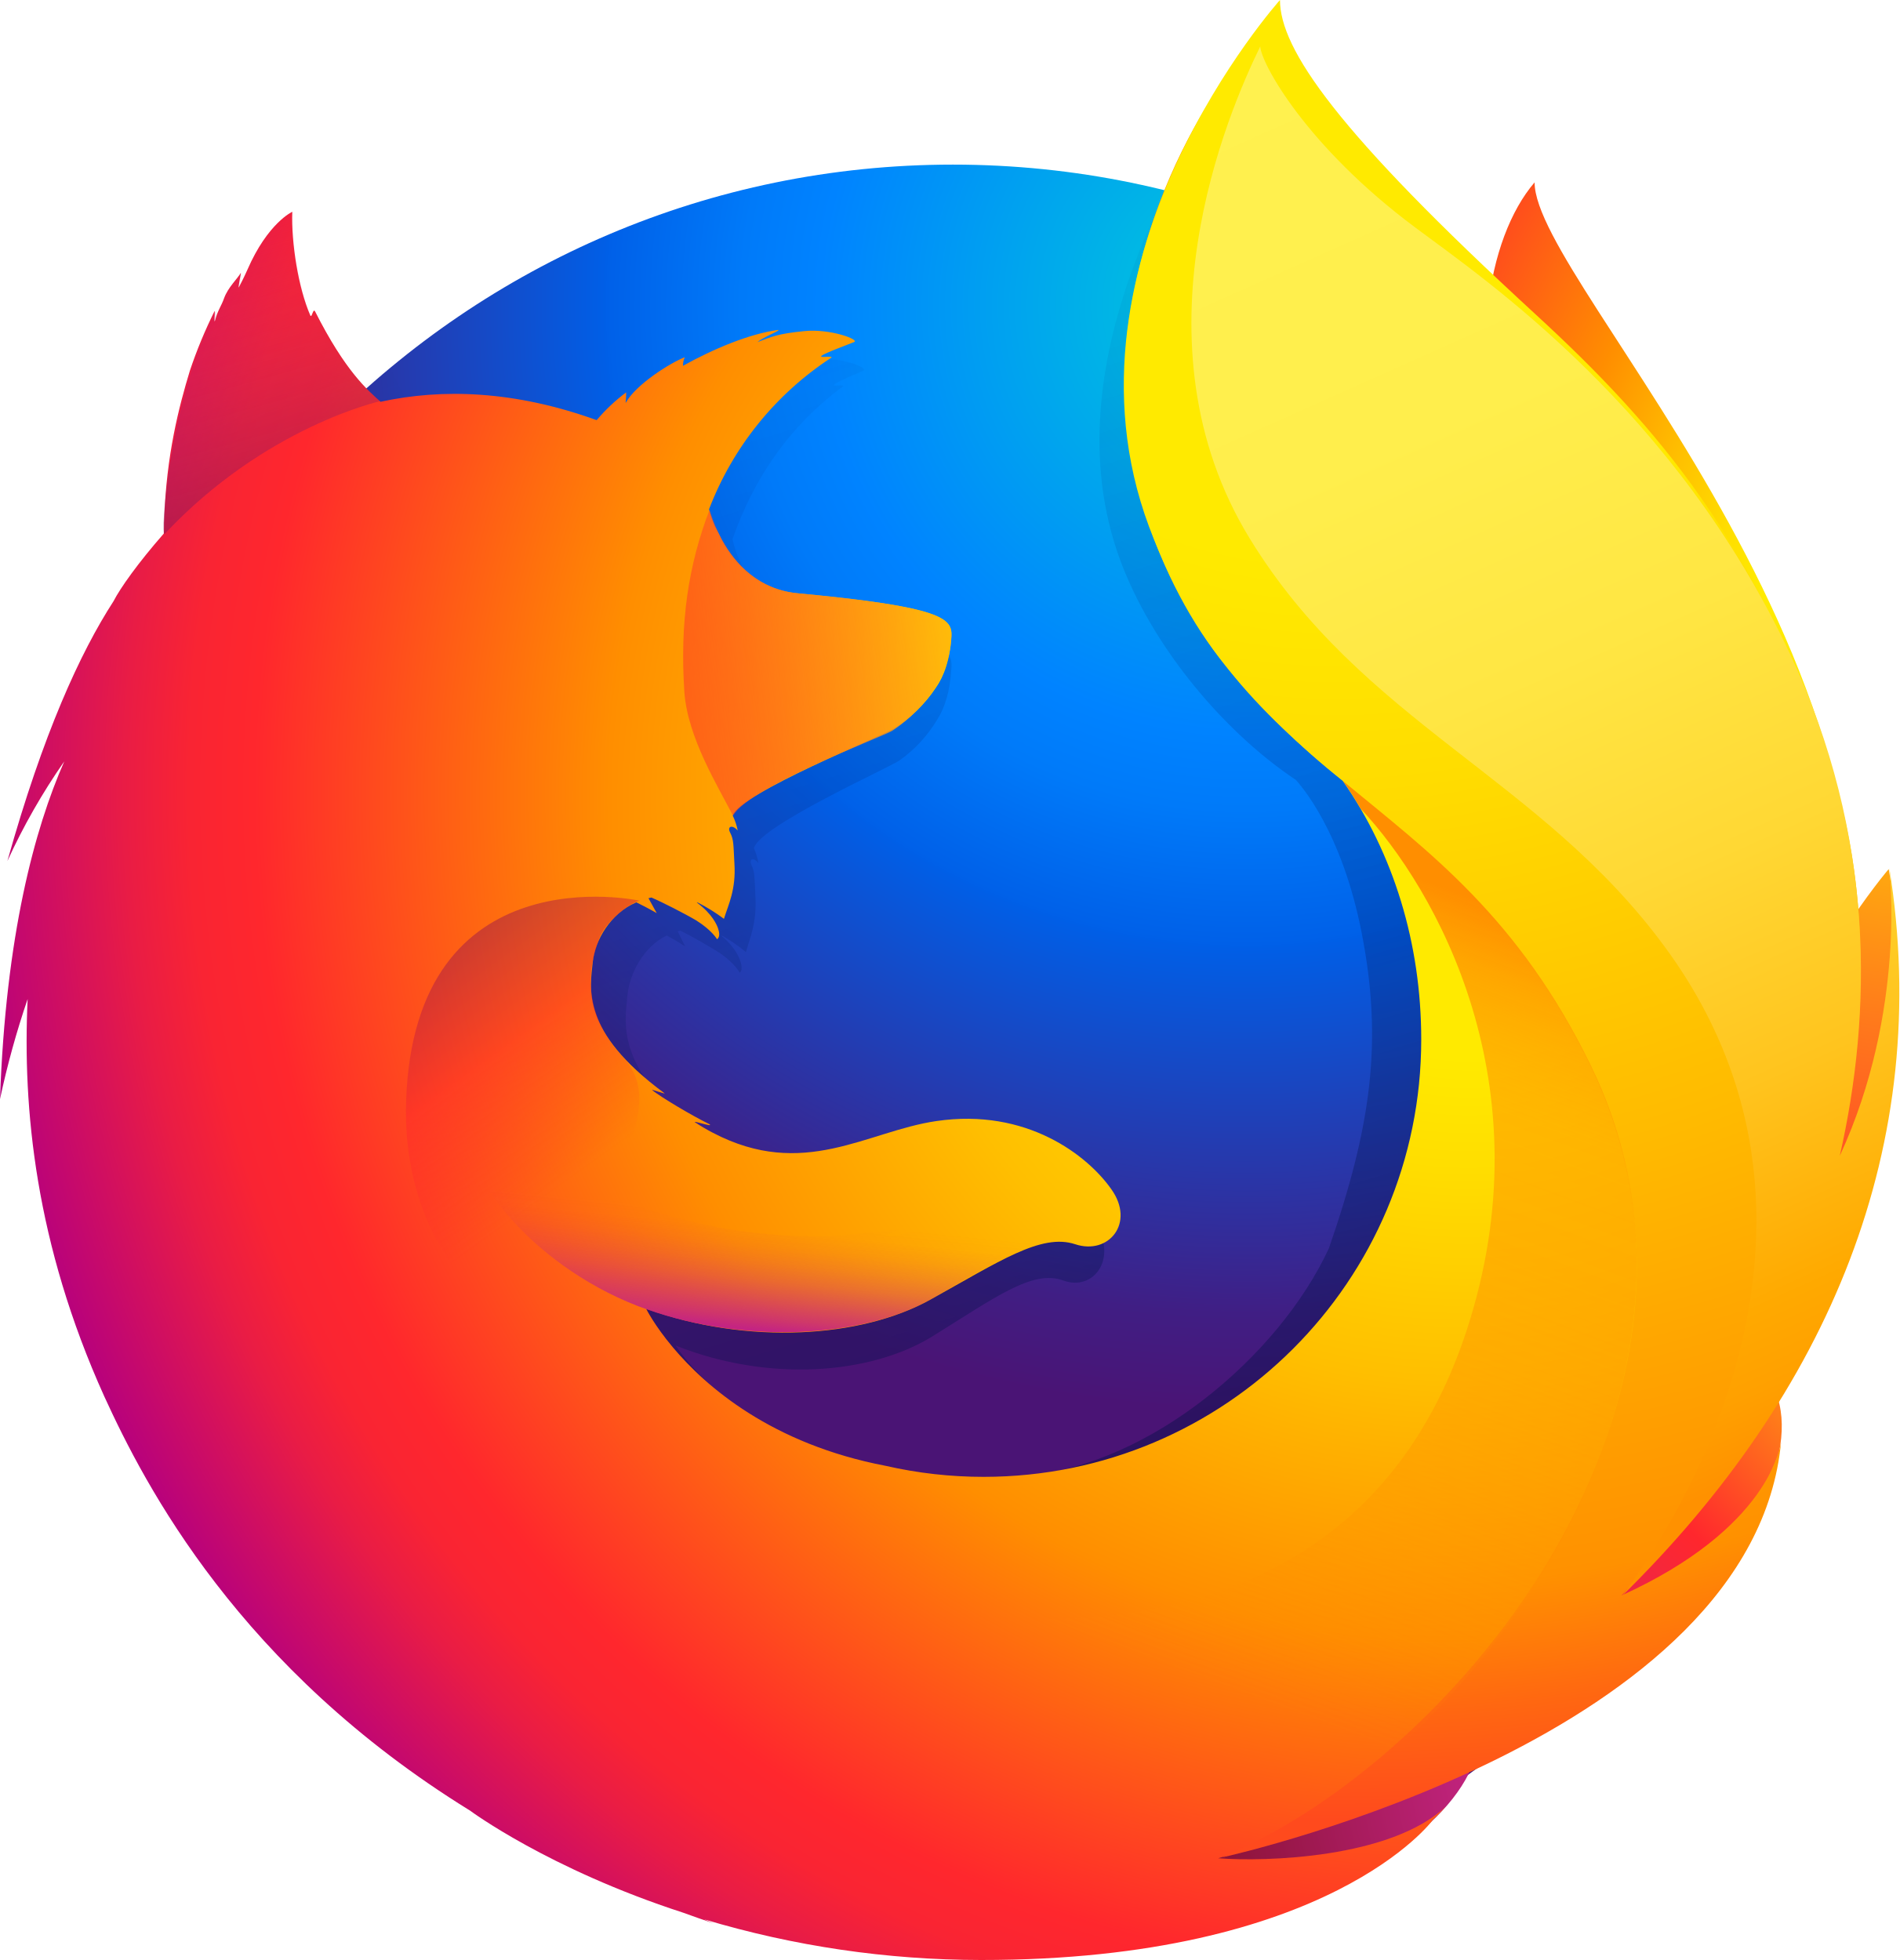
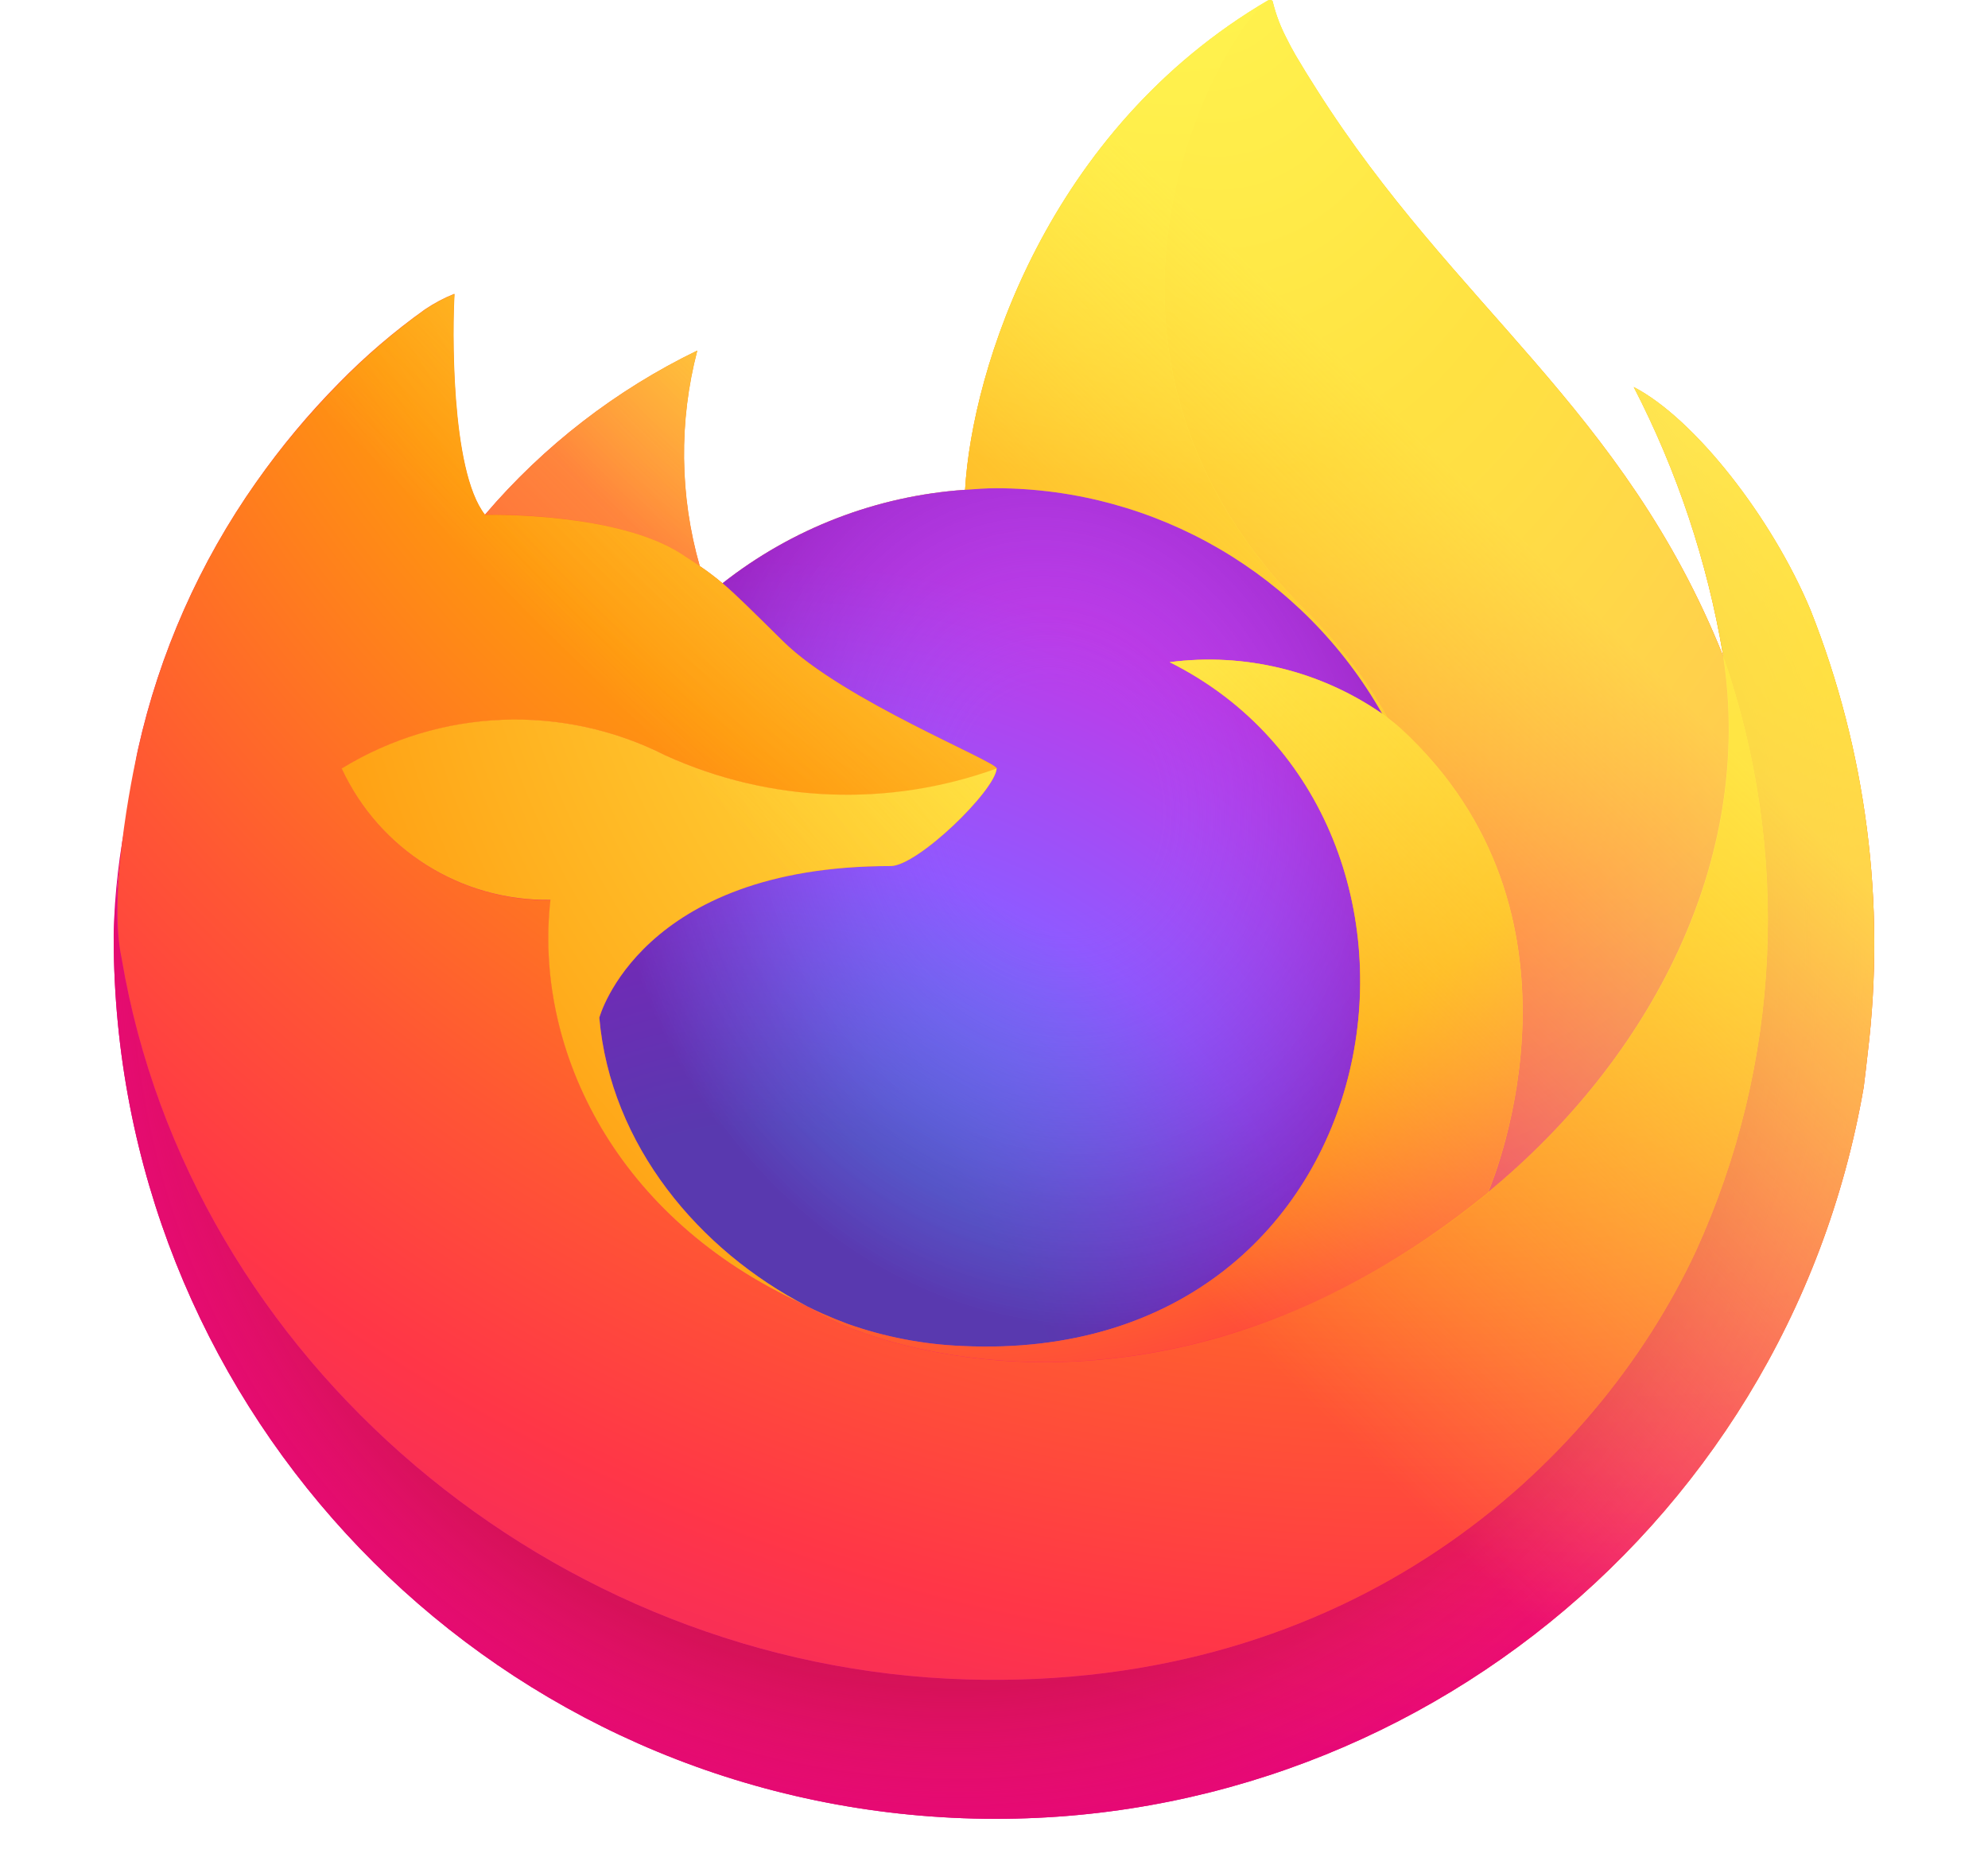
- <svg xmlns="http://www.w3.org/2000/svg" viewBox="0 0 953.37 984">
+ <svg xmlns="http://www.w3.org/2000/svg" viewBox="0 0 87.419 81.967">
  <defs>
-     <radialGradient id="radial-gradient" cx="-14491.11" cy="9293.72" fx="-14519.876" r="450.88" gradientTransform="matrix(0.76, 0.03, 0.05, -1.12, 11485.79, 11147.95)" gradientUnits="userSpaceOnUse">
-       <stop offset="0.1" stop-color="#ffea00" />
-       <stop offset="0.17" stop-color="#ffde00" />
-       <stop offset="0.28" stop-color="#ffbf00" />
-       <stop offset="0.43" stop-color="#ff8e00" />
-       <stop offset="0.77" stop-color="#ff272d" />
-       <stop offset="0.87" stop-color="#e0255a" />
-       <stop offset="0.95" stop-color="#cc2477" />
-       <stop offset="1" stop-color="#c42482" />
+     <radialGradient gradientUnits="userSpaceOnUse" gradientTransform="translate(7978.7 8523.996)" r="80.797" cy="-8515.121" cx="-7907.187" id="b">
+       <stop stop-color="#ffbd4f" offset=".129" />
+       <stop stop-color="#ffac31" offset=".186" />
+       <stop stop-color="#ff9d17" offset=".247" />
+       <stop stop-color="#ff980e" offset=".283" />
+       <stop stop-color="#ff563b" offset=".403" />
+       <stop stop-color="#ff3750" offset=".467" />
+       <stop stop-color="#f5156c" offset=".71" />
+       <stop stop-color="#eb0878" offset=".782" />
+       <stop stop-color="#e50080" offset=".86" />
    </radialGradient>
-     <radialGradient id="radial-gradient-2" cx="-7587.48" cy="8863.48" r="791.23" gradientTransform="matrix(1.23, 0, 0, -1.23, 9957.91, 11055.45)" gradientUnits="userSpaceOnUse">
-       <stop offset="0" stop-color="#00ccda" />
-       <stop offset="0.22" stop-color="#0083ff" />
-       <stop offset="0.26" stop-color="#007af9" />
-       <stop offset="0.33" stop-color="#0060e8" />
-       <stop offset="0.33" stop-color="#005fe7" />
-       <stop offset="0.44" stop-color="#2639ad" />
-       <stop offset="0.52" stop-color="#401e84" />
-       <stop offset="0.57" stop-color="#4a1475" />
+     <radialGradient gradientUnits="userSpaceOnUse" gradientTransform="translate(7978.7 8523.996)" r="80.797" cy="-8482.089" cx="-7936.711" id="c">
+       <stop stop-color="#960e18" offset=".3" />
+       <stop stop-opacity=".74" stop-color="#b11927" offset=".351" />
+       <stop stop-opacity=".343" stop-color="#db293d" offset=".435" />
+       <stop stop-opacity=".094" stop-color="#f5334b" offset=".497" />
+       <stop stop-opacity="0" stop-color="#ff3750" offset=".53" />
    </radialGradient>
-     <linearGradient id="linear-gradient" x1="540.64" y1="254.8" x2="349.2" y2="881.03" gradientTransform="matrix(1, 0, 0, -1, 0, 984)" gradientUnits="userSpaceOnUse">
-       <stop offset="0" stop-color="#000f43" stop-opacity="0.4" />
-       <stop offset="0.48" stop-color="#001962" stop-opacity="0.17" />
-       <stop offset="1" stop-color="#002079" stop-opacity="0" />
+     <radialGradient gradientUnits="userSpaceOnUse" gradientTransform="translate(7978.7 8523.996)" r="58.534" cy="-8533.457" cx="-7926.97" id="d">
+       <stop stop-color="#fff44f" offset=".132" />
+       <stop stop-color="#ffdc3e" offset=".252" />
+       <stop stop-color="#ff9d12" offset=".506" />
+       <stop stop-color="#ff980e" offset=".526" />
+     </radialGradient>
+     <radialGradient gradientUnits="userSpaceOnUse" gradientTransform="translate(7978.7 8523.996)" r="38.471" cy="-8460.984" cx="-7945.648" id="e">
+       <stop stop-color="#3a8ee6" offset=".353" />
+       <stop stop-color="#5c79f0" offset=".472" />
+       <stop stop-color="#9059ff" offset=".669" />
+       <stop stop-color="#c139e6" offset="1" />
+     </radialGradient>
+     <radialGradient gradientUnits="userSpaceOnUse" gradientTransform="matrix(.972 -.235 .275 1.138 10095.002 7833.794)" r="20.397" cy="-8491.546" cx="-7935.62" id="f">
+       <stop stop-opacity="0" stop-color="#9059ff" offset=".206" />
+       <stop stop-opacity=".064" stop-color="#8c4ff3" offset=".278" />
+       <stop stop-opacity=".45" stop-color="#7716a8" offset=".747" />
+       <stop stop-opacity=".6" stop-color="#6e008b" offset=".975" />
+     </radialGradient>
+     <radialGradient gradientUnits="userSpaceOnUse" gradientTransform="translate(7978.7 8523.996)" r="27.676" cy="-8518.427" cx="-7937.731" id="g">
+       <stop stop-color="#ffe226" offset="0" />
+       <stop stop-color="#ffdb27" offset=".121" />
+       <stop stop-color="#ffc82a" offset=".295" />
+       <stop stop-color="#ffa930" offset=".502" />
+       <stop stop-color="#ff7e37" offset=".732" />
+       <stop stop-color="#ff7139" offset=".792" />
+     </radialGradient>
+     <radialGradient gradientUnits="userSpaceOnUse" gradientTransform="translate(7978.7 8523.996)" r="118.081" cy="-8535.981" cx="-7915.977" id="h">
+       <stop stop-color="#fff44f" offset=".113" />
+       <stop stop-color="#ff980e" offset=".456" />
+       <stop stop-color="#ff5634" offset=".622" />
+       <stop stop-color="#ff3647" offset=".716" />
+       <stop stop-color="#e31587" offset=".904" />
+     </radialGradient>
+     <radialGradient gradientUnits="userSpaceOnUse" gradientTransform="matrix(.105 .995 -.653 .069 -4680.304 8470.187)" r="86.499" cy="-8522.859" cx="-7927.165" id="i">
+       <stop stop-color="#fff44f" offset="0" />
+       <stop stop-color="#ffe847" offset=".06" />
+       <stop stop-color="#ffc830" offset=".168" />
+       <stop stop-color="#ff980e" offset=".304" />
+       <stop stop-color="#ff8b16" offset=".356" />
+       <stop stop-color="#ff672a" offset=".455" />
+       <stop stop-color="#ff3647" offset=".57" />
+       <stop stop-color="#e31587" offset=".737" />
+     </radialGradient>
+     <radialGradient gradientUnits="userSpaceOnUse" gradientTransform="translate(7978.7 8523.996)" r="73.72" cy="-8508.176" cx="-7938.383" id="j">
+       <stop stop-color="#fff44f" offset=".137" />
+       <stop stop-color="#ff980e" offset=".48" />
+       <stop stop-color="#ff5634" offset=".592" />
+       <stop stop-color="#ff3647" offset=".655" />
+       <stop stop-color="#e31587" offset=".904" />
+     </radialGradient>
+     <radialGradient gradientUnits="userSpaceOnUse" gradientTransform="translate(7978.7 8523.996)" r="80.686" cy="-8503.861" cx="-7918.923" id="k">
+       <stop stop-color="#fff44f" offset=".094" />
+       <stop stop-color="#ffe141" offset=".231" />
+       <stop stop-color="#ffaf1e" offset=".509" />
+       <stop stop-color="#ff980e" offset=".626" />
+     </radialGradient>
+     <linearGradient gradientTransform="translate(3.7 -.004)" gradientUnits="userSpaceOnUse" y2="74.468" x2="6.447" y1="12.393" x1="70.786" id="a">
+       <stop stop-color="#fff44f" offset=".048" />
+       <stop stop-color="#ffe847" offset=".111" />
+       <stop stop-color="#ffc830" offset=".225" />
+       <stop stop-color="#ff980e" offset=".368" />
+       <stop stop-color="#ff8b16" offset=".401" />
+       <stop stop-color="#ff672a" offset=".462" />
+       <stop stop-color="#ff3647" offset=".534" />
+       <stop stop-color="#e31587" offset=".705" />
    </linearGradient>
-     <radialGradient id="radial-gradient-3" cx="-8337.74" cy="7467.89" r="266.89" gradientTransform="matrix(1.22, 0.12, 0.12, -1.22, 10240.78, 10765.16)" gradientUnits="userSpaceOnUse">
-       <stop offset="0" stop-color="#ffea00" />
-       <stop offset="0.5" stop-color="#ff272d" />
-       <stop offset="1" stop-color="#c42482" />
-     </radialGradient>
-     <radialGradient id="radial-gradient-4" cx="-8361.89" cy="7723.8" r="445.68" gradientTransform="matrix(1.22, 0.12, 0.12, -1.22, 10240.78, 10765.16)" gradientUnits="userSpaceOnUse">
-       <stop offset="0" stop-color="#ffe900" />
-       <stop offset="0.16" stop-color="#ffaf0e" />
-       <stop offset="0.32" stop-color="#ff7a1b" />
-       <stop offset="0.47" stop-color="#ff4e26" />
-       <stop offset="0.62" stop-color="#ff2c2e" />
-       <stop offset="0.76" stop-color="#ff1434" />
-       <stop offset="0.89" stop-color="#ff0538" />
-       <stop offset="1" stop-color="#ff0039" />
-     </radialGradient>
-     <radialGradient id="radial-gradient-5" cx="-8298.85" cy="7310.66" r="408.96" gradientTransform="matrix(1.22, 0.12, 0.12, -1.22, 10240.78, 10765.16)" gradientUnits="userSpaceOnUse">
-       <stop offset="0" stop-color="#ff272d" />
-       <stop offset="0.5" stop-color="#c42482" />
-       <stop offset="0.99" stop-color="#620700" />
-     </radialGradient>
-     <radialGradient id="radial-gradient-6" cx="715.19" cy="589.96" fx="743.167" fy="576.132" r="782.18" gradientTransform="matrix(1, 0, 0, -1, 0, 984)" gradientUnits="userSpaceOnUse">
-       <stop offset="0.16" stop-color="#ffea00" />
-       <stop offset="0.23" stop-color="#ffde00" />
-       <stop offset="0.37" stop-color="#ffbf00" />
-       <stop offset="0.54" stop-color="#ff8e00" />
-       <stop offset="0.76" stop-color="#ff272d" />
-       <stop offset="0.8" stop-color="#f92433" />
-       <stop offset="0.84" stop-color="#e91c45" />
-       <stop offset="0.89" stop-color="#cf0e62" />
-       <stop offset="0.94" stop-color="#b5007f" />
-     </radialGradient>
-     <radialGradient id="radial-gradient-7" cx="670.34" cy="952.71" r="891.45" gradientTransform="matrix(1, 0, 0, -1, 0, 984)" gradientUnits="userSpaceOnUse">
-       <stop offset="0.28" stop-color="#ffea00" />
-       <stop offset="0.4" stop-color="#fd0" />
-       <stop offset="0.63" stop-color="#ffba00" />
-       <stop offset="0.86" stop-color="#ff9100" />
-       <stop offset="0.93" stop-color="#ff6711" />
-       <stop offset="0.99" stop-color="#ff4a1d" />
-     </radialGradient>
-     <linearGradient id="linear-gradient-2" x1="-9023.45" y1="7636.92" x2="-8716.42" y2="7715.18" gradientTransform="matrix(1.22, 0.12, 0.12, -1.22, 10240.78, 10765.16)" gradientUnits="userSpaceOnUse">
-       <stop offset="0" stop-color="#c42482" stop-opacity="0.5" />
-       <stop offset="0.47" stop-color="#ff272d" stop-opacity="0.5" />
-       <stop offset="0.49" stop-color="#ff2c2c" stop-opacity="0.51" />
-       <stop offset="0.68" stop-color="#ff7a1a" stop-opacity="0.72" />
-       <stop offset="0.83" stop-color="#ffb20d" stop-opacity="0.87" />
-       <stop offset="0.94" stop-color="#ffd605" stop-opacity="0.96" />
-       <stop offset="1" stop-color="#ffe302" />
-     </linearGradient>
-     <linearGradient id="linear-gradient-3" x1="188.87" y1="2081.23" x2="134.3" y2="2221.08" gradientTransform="matrix(0.99, 0.1, 0.1, -0.99, -250.09, 2306.15)" gradientUnits="userSpaceOnUse">
-       <stop offset="0" stop-color="#891551" stop-opacity="0.6" />
-       <stop offset="1" stop-color="#c42482" stop-opacity="0" />
-     </linearGradient>
-     <linearGradient id="linear-gradient-4" x1="-38.43" y1="278.04" x2="55.68" y2="171.16" gradientTransform="matrix(0.99, 0.1, 0.1, -0.99, 229.04, 745.74)" gradientUnits="userSpaceOnUse">
-       <stop offset="0.01" stop-color="#891551" stop-opacity="0.5" />
-       <stop offset="0.48" stop-color="#ff272d" stop-opacity="0.5" />
-       <stop offset="1" stop-color="#ff272d" stop-opacity="0" />
-     </linearGradient>
-     <linearGradient id="linear-gradient-5" x1="142.46" y1="93.68" x2="142.53" y2="168.46" gradientTransform="matrix(0.99, 0.1, 0.1, -0.99, 229.04, 745.74)" gradientUnits="userSpaceOnUse">
-       <stop offset="0" stop-color="#c42482" />
-       <stop offset="0.08" stop-color="#c42482" stop-opacity="0.81" />
-       <stop offset="0.21" stop-color="#c42482" stop-opacity="0.57" />
-       <stop offset="0.33" stop-color="#c42482" stop-opacity="0.36" />
-       <stop offset="0.45" stop-color="#c42482" stop-opacity="0.2" />
-       <stop offset="0.56" stop-color="#c42482" stop-opacity="0.09" />
-       <stop offset="0.67" stop-color="#c42482" stop-opacity="0.02" />
-       <stop offset="0.77" stop-color="#c42482" stop-opacity="0" />
-     </linearGradient>
-     <linearGradient id="linear-gradient-6" x1="620.52" y1="947.88" x2="926.18" y2="264.39" gradientTransform="matrix(1, 0, 0, -1, 0, 984)" gradientUnits="userSpaceOnUse">
-       <stop offset="0" stop-color="#fff14f" />
-       <stop offset="0.27" stop-color="#ffee4c" />
-       <stop offset="0.45" stop-color="#ffe643" />
-       <stop offset="0.61" stop-color="#ffd834" />
-       <stop offset="0.76" stop-color="#ffc41e" />
-       <stop offset="0.89" stop-color="#ffab02" />
-       <stop offset="0.9" stop-color="#ffa900" />
-       <stop offset="0.95" stop-color="#ffa000" />
-       <stop offset="1" stop-color="#ff9100" />
-     </linearGradient>
-     <linearGradient id="linear-gradient-7" x1="680.88" y1="554.79" x2="536.1" y2="166.04" gradientTransform="matrix(1, 0, 0, -1, 0, 984)" gradientUnits="userSpaceOnUse">
-       <stop offset="0" stop-color="#ff8e00" />
-       <stop offset="0.04" stop-color="#ff8e00" stop-opacity="0.86" />
-       <stop offset="0.08" stop-color="#ff8e00" stop-opacity="0.73" />
-       <stop offset="0.13" stop-color="#ff8e00" stop-opacity="0.63" />
-       <stop offset="0.18" stop-color="#ff8e00" stop-opacity="0.56" />
-       <stop offset="0.23" stop-color="#ff8e00" stop-opacity="0.51" />
-       <stop offset="0.28" stop-color="#ff8e00" stop-opacity="0.5" />
-       <stop offset="0.39" stop-color="#ff8e00" stop-opacity="0.48" />
-       <stop offset="0.52" stop-color="#ff8e00" stop-opacity="0.42" />
-       <stop offset="0.68" stop-color="#ff8e00" stop-opacity="0.31" />
-       <stop offset="0.84" stop-color="#ff8e00" stop-opacity="0.17" />
-       <stop offset="1" stop-color="#ff8e00" stop-opacity="0" />
+     <linearGradient gradientTransform="translate(3.7 -.004)" gradientUnits="userSpaceOnUse" y2="66.806" x2="15.267" y1="12.061" x1="70.013" id="l">
+       <stop stop-opacity=".8" stop-color="#fff44f" offset=".167" />
+       <stop stop-opacity=".634" stop-color="#fff44f" offset=".266" />
+       <stop stop-opacity=".217" stop-color="#fff44f" offset=".489" />
+       <stop stop-opacity="0" stop-color="#fff44f" offset=".6" />
    </linearGradient>
  </defs>
-   <g id="Layer_2" data-name="Layer 2">
-     <g id="Layer_1-2" data-name="Layer 1">
-       <g id="Layer_2-2" data-name="Layer 2">
-         <g id="Firefox_-_Large" data-name="Firefox - Large">
-           <path d="M770.28,91.56c-23.95,27.88-35.1,90.64-10.82,154.26s61.5,49.8,84.7,114.67c30.62,85.6,16.37,200.59,16.37,200.59s36.81,106.61,62.47-6.63C979.79,341.74,770.28,143.94,770.28,91.56Z" style="fill:url(#radial-gradient)" />
-           <path id="_Path_" data-name=" Path " d="M478.07,974.64c245.24,0,443.9-199.74,443.9-446s-198.66-446-443.66-446S34.65,282.32,34.65,528.61C34.18,775.14,233.07,974.64,478.07,974.64Z" style="fill:url(#radial-gradient-2)" />
-           <path d="M810.67,803.64a246.8,246.8,0,0,1-30.12,18.18,705.31,705.31,0,0,0,38.3-63c9.46-10.47,18.13-20.65,25.19-31.65,3.44-5.41,7.31-12.08,11.42-19.82,24.92-44.9,52.4-117.56,53.18-192.2v-5.66a257.25,257.25,0,0,0-5.71-55.75c.2,1.43.38,2.86.56,4.29-.22-1.1-.41-2.21-.64-3.31.37,2,.66,4,1,6,5.09,43.22,1.47,85.37-16.68,116.45-.29.45-.58.88-.87,1.32,9.41-47.23,12.56-99.39,2.09-151.6,0,0-4.19-25.38-35.38-102.44-18-44.35-49.83-80.72-78-107.21-24.69-30.55-47.11-51-59.47-64.06C689.72,126,678.9,105.61,674.45,92.31c-3.85-1.93-53.14-49.81-57.05-51.63-21.51,33.35-89.16,137.67-57,235.15,14.58,44.17,51.47,90,90.07,115.74,1.69,1.94,23,25,33.09,77.16,10.45,53.85,5,95.86-16.54,158C641.73,681.24,577,735.12,516.3,740.63c-129.67,11.78-177.15-65.11-177.15-65.11C385.49,694,436.72,690.17,467.87,671c31.4-19.43,50.39-33.83,65.81-28.15C548.86,648.43,561,632,550.1,615a78.5,78.5,0,0,0-79.4-34.57c-31.43,5.11-60.23,30-101.41,5.89a86.29,86.29,0,0,1-7.73-5.06c-2.71-1.79,8.83,2.72,6.13.69-8-4.35-22.2-13.84-25.88-17.22-.61-.56,6.22,2.18,5.61,1.62-38.51-31.71-33.7-53.13-32.49-66.57,1-10.75,8-24.52,19.75-30.11,5.69,3.11,9.24,5.48,9.24,5.48s-2.43-5-3.74-7.58c.46-.2.9-.15,1.36-.34,4.66,2.25,15,8.1,20.41,11.67,7.07,5,9.33,9.44,9.33,9.44s1.86-1,.48-5.37c-.5-1.78-2.65-7.45-9.65-13.17h.44A81.61,81.61,0,0,1,374.42,478c2-7.18,5.53-14.68,4.75-28.09-.48-9.43-.26-11.87-1.92-15.51-1.49-3.13.83-4.35,3.42-1.1a32.5,32.5,0,0,0-2.21-7.4v-.24c3.23-11.24,68.25-40.46,73-43.88A67.2,67.2,0,0,0,470.59,361c3.62-5.76,6.34-13.85,7-26.11.36-8.84-3.76-14.73-69.51-21.62-18-1.77-28.53-14.8-34.53-26.82-1.09-2.59-2.21-4.94-3.33-7.28a57.68,57.68,0,0,1-2.56-8.43c10.75-30.87,28.81-57,55.37-76.7,1.45-1.32-5.78.34-4.34-1,1.69-1.54,12.71-6,14.79-7,2.54-1.2-10.88-6.9-22.73-5.51-12.07,1.36-14.63,2.8-21.07,5.53,2.67-2.66,11.17-6.15,9.18-6.13-13,2-29.18,9.56-43,18.12a10.66,10.66,0,0,1,.83-4.35c-6.44,2.73-22.26,13.79-26.87,23.14a44.29,44.29,0,0,0,.27-5.4,84.17,84.17,0,0,0-13.19,13.82l-.24.22c-37.36-15-70.23-16-98.05-9.28-6.09-6.11-9.06-1.64-22.91-32.07-.94-1.83.72,1.81,0,0-2.28-5.9,1.39,7.87,0,0-23.28,18.37-53.92,39.19-68.63,53.89-.18.59,17.16-4.9,0,0-6,1.72-5.6,5.28-6.51,37.5-.22,2.44,0,5.18-.22,7.38-11.75,15-19.75,27.64-22.78,34.21-15.19,26.18-31.93,67-48.15,131.55A334.82,334.82,0,0,1,75.2,398.36C61.71,432.63,48.67,486.44,46.07,569.3A482.08,482.08,0,0,1,58.6,518.64,473,473,0,0,0,93.33,719.71c9.33,22.82,24.76,57.46,51,95.4C226.9,902,343.31,956,472.21,956,606.79,956,727.64,897.13,810.67,803.64Z" style="fill:url(#linear-gradient)" />
-           <path d="M711.1,866.71c162.87-18.86,235-186.7,142.38-190C769.85,674,634,875.61,711.1,866.71Z" style="fill:url(#radial-gradient-3)" />
-           <path d="M865.21,642.42C977.26,577.21,948,436.34,948,436.34s-43.25,50.24-72.62,130.32C846.4,646,797.84,681.81,865.21,642.42Z" style="fill:url(#radial-gradient-4)" />
-           <path d="M509.47,950.06C665.7,999.91,800,876.84,717.21,835.74,642,798.68,435.32,926.49,509.47,950.06Z" style="fill:url(#radial-gradient-5)" />
-           <path d="M876.85,702.23c3.8-5.36,8.94-22.53,13.48-30.21,27.58-44.52,27.78-80,27.78-80.84,16.66-83.22,15.15-117.2,4.9-180-8.25-50.6-44.32-123.09-75.57-158-32.2-36-9.51-24.25-40.69-50.52-27.33-30.29-53.82-60.29-68.25-72.36C634.22,43.09,636.57,24.58,638.58,21.42c-.34.37-.84.92-1.47,1.64C635.87,18.14,635,14,635,14s-57,57-69,152c-7.83,62,15.38,126.68,49,168a381.62,381.62,0,0,0,59,58h0c25.4,36.48,39.38,81.49,39.38,129.91,0,121.24-98.34,219.53-219.65,219.53a220.14,220.14,0,0,1-49.13-5.52c-57.24-10.92-90.3-39.8-106.78-59.41-9.45-11.23-13.46-19.42-13.46-19.42,51.28,18.37,108,14.53,142.47-4.52,34.75-19.26,55.77-33.55,72.84-27.92,16.82,5.61,30.21-10.67,18.2-27.54-11.77-16.85-42.4-41-87.88-34.29-34.79,5.07-66.66,29.76-112.24,5.84a97.34,97.34,0,0,1-8.55-5c-3-1.77,9.77,2.69,6.79.68-8.87-4.32-24.57-13.73-28.64-17.07-.68-.56,6.88,2.16,6.2,1.6-42.62-31.45-37.3-52.69-36-66,1.07-10.66,8.81-24.32,21.86-29.86,6.3,3.08,10.23,5.43,10.23,5.43s-2.69-4.92-4.14-7.51c.51-.19,1-.15,1.5-.34,5.16,2.23,16.58,8,22.59,11.57,7.83,4.95,10.32,9.36,10.32,9.36s2.06-1,.54-5.33c-.56-1.77-2.93-7.39-10.68-13.07h.48a91.65,91.65,0,0,1,13.13,8.17c2.19-7.12,6.12-14.56,5.25-27.86-.53-9.35-.28-11.78-2.12-15.39-1.65-3.1.92-4.31,3.78-1.09a29.73,29.73,0,0,0-2.44-7.34v-.24c3.57-11.14,75.53-40.12,80.77-43.51a70.24,70.24,0,0,0,21.17-20.63c4-5.72,7-13.73,7.75-25.89.25-5.48-1.44-9.82-20.5-14-11.44-2.49-29.14-4.91-56.43-7.47-19.9-1.76-31.58-14.68-38.21-26.6-1.21-2.57-2.45-4.9-3.68-7.22a53.41,53.41,0,0,1-2.83-8.36,158.47,158.47,0,0,1,61.28-76.06c1.6-1.31-6.4.33-4.8-1,1.87-1.52,14.06-5.93,16.37-6.92,2.81-1.19-12-6.84-25.16-5.47-13.36,1.35-16.19,2.78-23.32,5.49,3-2.64,12.37-6.1,10.16-6.08-14.4,2-32.3,9.48-47.6,18a9.72,9.72,0,0,1,.92-4.31c-7.13,2.71-24.64,13.67-29.73,23a39.79,39.79,0,0,0,.29-5.35,88.55,88.55,0,0,0-14.6,13.7l-.27.22C258.14,196,221.75,195,191,201.72c-6.74-6.06-17.57-15.23-32.89-45.4-1-1.82-1.6,3.75-2.4,2-6-13.81-9.55-36.44-9-52,0,0-12.32,5.61-22.51,29.06-1.89,4.21-3.11,6.54-4.32,8.87-.56.68,1.27-7.7,1-7.24-1.77,3-6.36,7.19-8.37,12.62-1.38,4-3.32,6.27-4.56,11.29l-.29.46c-.1-1.48.37-6.08,0-5.14A235.4,235.4,0,0,0,95.34,186c-5.49,18-11.88,42.61-12.89,74.57-.24,2.42,0,5.14-.25,7.32-13,14.83-21.86,27.39-25.2,33.91-16.81,26-35.33,66.44-53.29,130.46a319.35,319.35,0,0,1,28.54-50C17.32,416.25,2.89,469.62,0,551.8a436.92,436.92,0,0,1,13.87-50.24C11.29,556.36,17.68,624.3,52.32,701c20.57,45,67.92,136.6,183.62,208h0s39.36,29.3,107,51.26c5,1.81,10.06,3.6,15.23,5.33q-2.43-1-4.71-2A484.9,484.9,0,0,0,492.27,984c175.18.15,226.85-70.2,226.85-70.2l-.51.38q3.71-3.49,7.14-7.26c-27.64,26.08-90.75,27.84-114.3,26,40.22-11.81,66.69-21.81,118.17-41.52q9-3.36,18.48-7.64l2-.94c1.25-.58,2.49-1.13,3.75-1.74a349.3,349.3,0,0,0,70.26-44c51.7-41.3,63-81.56,68.83-108.1-.82,2.54-3.37,8.47-5.17,12.32-13.31,28.48-42.84,46-74.91,61a689.05,689.05,0,0,0,42.38-62.44C865.77,729.39,869,713.15,876.85,702.23Z" style="fill:url(#radial-gradient-6)" />
-           <path d="M813.92,801c21.08-23.24,40-49.82,54.35-80,36.9-77.58,94-206.58,49-341.31C881.77,273.22,833,215,771.11,158.12,670.56,65.76,642.48,24.52,642.48,0c0,0-116.09,129.41-65.74,264.38s153.46,130,221.68,270.87c80.27,165.74-64.95,346.61-185,397.24,7.35-1.63,267-60.38,280.61-208.88C893.68,726.34,887.83,767.41,813.92,801Z" style="fill:url(#radial-gradient-7)" />
-           <path d="M477.59,319.37c.39-8.77-4.16-14.66-76.68-21.46-29.84-2.76-41.26-30.33-44.75-41.94-10.61,27.56-15,56.49-12.64,91.48,1.61,22.92,17,47.52,24.37,62,0,0,1.64-2.13,2.39-2.91,13.86-14.43,71.94-36.42,77.39-39.54C453.69,363.16,476.58,346.44,477.59,319.37Z" style="fill:url(#linear-gradient-2)" />
-           <path d="M158.31,156.47c-1-1.82-1.6,3.75-2.4,2-6-13.81-9.58-36.2-8.72-52,0,0-12.32,5.61-22.51,29.06-1.89,4.21-3.11,6.54-4.32,8.86-.56.68,1.27-7.7,1-7.24-1.77,3-6.36,7.19-8.35,12.38-1.65,4.24-3.35,6.52-4.61,11.77-.39,1.43.39-6.32,0-5.38C84.72,201.68,80.19,271,82.69,268,133.17,214.14,191,201.36,191,201.36c-6.15-4.53-19.53-17.63-32.7-44.89Z" style="fill:url(#linear-gradient-3)" />
-           <path d="M349.84,720.1c-69.72-29.77-149-71.75-146-167.14C207.92,427.35,321,452.18,321,452.18c-4.27,1-15.68,9.16-19.72,17.82-4.27,10.83-12.07,35.28,11.55,60.9,37.09,40.19-76.2,95.36,98.66,199.57,4.41,2.4-41-1.43-61.64-10.36Z" style="fill:url(#linear-gradient-4)" />
-           <path d="M325.07,657.5c49.44,17.21,107,14.19,141.52-4.86,23.09-12.85,52.7-33.43,70.92-28.35-15.78-6.24-27.73-9.15-42.1-9.86-2.45,0-5.38,0-8-.32a136,136,0,0,0-15.76.86c-8.9.82-18.77,6.43-27.74,5.53-.48,0,8.7-3.77,8-3.61-4.75,1-9.92,1.21-15.37,1.88-3.47.39-6.45.82-9.89,1-103,8.73-190-55.81-190-55.81-7.41,25,33.17,74.3,88.52,93.57Z" style="fill:url(#linear-gradient-5)" />
-           <path d="M813.74,801.65c104.16-102.27,156.86-226.58,134.58-366,0,0,8.9,71.5-24.85,144.63,16.21-71.39,18.1-160.11-25-252C841,205.64,746.45,141.11,710.35,114.19,655.66,73.4,633,31.87,632.57,23.3c-16.34,33.48-65.77,148.2-5.31,247,56.64,92.56,145.86,120,208.33,205C950.67,631.67,813.74,801.65,813.74,801.65Z" style="fill:url(#linear-gradient-6)" />
-           <path d="M798.81,535.55C762.41,460.35,717,427.55,674,392c5,7,6.23,9.47,9,14,37.83,40.32,93.61,138.66,53.11,262.11C659.88,900.48,355,791.06,323,760.32,335.93,894.81,561,959.16,707.6,872,791,793,858.47,658.79,798.81,535.55Z" style="fill:url(#linear-gradient-7)" />
-         </g>
-       </g>
-     </g>
-   </g>
+   <path d="M79.616 26.827c-1.684-4.052-5.1-8.427-7.775-9.81a40.266 40.266 0 013.925 11.764l.007.065C71.391 17.92 63.96 13.516 57.891 3.924a47.099 47.099 0 01-.913-1.484 12.24 12.24 0 01-.427-.8 7.053 7.053 0 01-.578-1.535.1.1 0 00-.088-.1.138.138 0 00-.073 0c-.005 0-.013.009-.019.01l-.028.016.015-.026c-9.735 5.7-13.038 16.252-13.342 21.53a19.387 19.387 0 00-10.666 4.11 11.587 11.587 0 00-1-.757 17.968 17.968 0 01-.109-9.473 28.705 28.705 0 00-9.329 7.21h-.018c-1.536-1.947-1.428-8.367-1.34-9.708a6.928 6.928 0 00-1.294.687 28.225 28.225 0 00-3.788 3.245 33.845 33.845 0 00-3.623 4.347v.006-.007a32.733 32.733 0 00-5.2 11.743l-.052.256a61.89 61.89 0 00-.381 2.42c0 .029-.006.056-.009.085A36.937 36.937 0 005 41.042v.2a38.759 38.759 0 0076.954 6.554c.065-.5.118-.995.176-1.5a39.857 39.857 0 00-2.514-19.47zm-44.67 30.338c.181.087.351.18.537.264l.027.017q-.282-.135-.564-.281zm8.878-23.376zm31.952-4.934v-.037l.007.04z" fill="url(#a)" />
+   <path d="M79.616 26.827c-1.684-4.052-5.1-8.427-7.775-9.81a40.266 40.266 0 013.925 11.764v.037l.007.04a35.1 35.1 0 01-1.206 26.159c-4.442 9.53-15.194 19.3-32.024 18.825-18.185-.515-34.2-14.01-37.194-31.683-.545-2.787 0-4.2.274-6.465A28.876 28.876 0 005 41.042v.2a38.759 38.759 0 0076.954 6.554c.065-.5.118-.995.176-1.5a39.857 39.857 0 00-2.514-19.47z" fill="url(#b)" />
+   <path d="M79.616 26.827c-1.684-4.052-5.1-8.427-7.775-9.81a40.266 40.266 0 013.925 11.764v.037l.007.04a35.1 35.1 0 01-1.206 26.159c-4.442 9.53-15.194 19.3-32.024 18.825-18.185-.515-34.2-14.01-37.194-31.683-.545-2.787 0-4.2.274-6.465A28.876 28.876 0 005 41.042v.2a38.759 38.759 0 0076.954 6.554c.065-.5.118-.995.176-1.5a39.857 39.857 0 00-2.514-19.47z" fill="url(#c)" />
+   <path d="M60.782 31.383c.084.059.162.118.241.177a21.1 21.1 0 00-3.6-4.695C45.377 14.817 54.266.742 55.765.027l.015-.022c-9.735 5.7-13.038 16.252-13.342 21.53.452-.031.9-.07 1.362-.07a19.56 19.56 0 0116.982 9.918z" fill="url(#d)" />
+   <path d="M43.825 33.789c-.064.964-3.47 4.289-4.661 4.289-11.021 0-12.81 6.667-12.81 6.667.488 5.614 4.4 10.238 9.129 12.684.216.112.435.213.654.312q.569.252 1.138.466a17.235 17.235 0 005.043.973c19.317.906 23.059-23.1 9.119-30.066a13.38 13.38 0 019.345 2.269A19.56 19.56 0 0043.8 21.466c-.46 0-.91.038-1.362.069a19.387 19.387 0 00-10.666 4.11c.591.5 1.258 1.169 2.663 2.554 2.63 2.59 9.375 5.275 9.39 5.59z" fill="url(#e)" />
+   <path d="M43.825 33.789c-.064.964-3.47 4.289-4.661 4.289-11.021 0-12.81 6.667-12.81 6.667.488 5.614 4.4 10.238 9.129 12.684.216.112.435.213.654.312q.569.252 1.138.466a17.235 17.235 0 005.043.973c19.317.906 23.059-23.1 9.119-30.066a13.38 13.38 0 019.345 2.269A19.56 19.56 0 0043.8 21.466c-.46 0-.91.038-1.362.069a19.387 19.387 0 00-10.666 4.11c.591.5 1.258 1.169 2.663 2.554 2.63 2.59 9.375 5.275 9.39 5.59z" fill="url(#f)" />
+   <path d="M29.965 24.357c.314.2.573.374.8.53a17.968 17.968 0 01-.109-9.472 28.705 28.705 0 00-9.329 7.21c.189-.005 5.811-.106 8.638 1.732z" fill="url(#g)" />
+   <path d="M5.354 42.159c2.991 17.674 19.009 31.168 37.194 31.683 16.83.476 27.582-9.294 32.024-18.825a35.1 35.1 0 001.206-26.158v-.037c0-.03-.006-.046 0-.037l.007.065c1.375 8.977-3.191 17.674-10.329 23.555l-.022.05c-13.908 11.327-27.218 6.834-29.912 5q-.282-.135-.564-.281c-8.109-3.876-11.459-11.264-10.741-17.6a9.953 9.953 0 01-9.181-5.775 14.618 14.618 0 0114.249-.572 19.3 19.3 0 0014.552.572c-.015-.315-6.76-3-9.39-5.59-1.405-1.385-2.072-2.052-2.663-2.553a11.587 11.587 0 00-1-.758c-.23-.157-.489-.327-.8-.531-2.827-1.838-8.449-1.737-8.635-1.732h-.018c-1.536-1.947-1.428-8.367-1.34-9.708a6.928 6.928 0 00-1.294.687 28.225 28.225 0 00-3.788 3.245 33.845 33.845 0 00-3.638 4.337v.006-.007a32.733 32.733 0 00-5.2 11.743c-.019.079-1.396 6.099-.717 9.22z" fill="url(#h)" />
+   <path d="M57.425 26.865a21.1 21.1 0 013.6 4.7c.213.16.412.32.581.476 8.787 8.1 4.183 19.55 3.84 20.365 7.138-5.881 11.7-14.578 10.329-23.555C71.391 17.92 63.96 13.516 57.891 3.924a47.099 47.099 0 01-.913-1.484 12.24 12.24 0 01-.427-.8 7.053 7.053 0 01-.578-1.535.1.1 0 00-.088-.1.138.138 0 00-.073 0c-.005 0-.013.009-.019.01l-.028.016c-1.499.71-10.388 14.786 1.66 26.834z" fill="url(#i)" />
+   <path d="M61.6 32.036a8.083 8.083 0 00-.581-.476c-.079-.06-.157-.118-.241-.177a13.38 13.38 0 00-9.345-2.27c13.94 6.97 10.2 30.973-9.119 30.067a17.235 17.235 0 01-5.043-.973q-.569-.213-1.138-.466c-.219-.1-.438-.2-.654-.312l.027.017c2.694 1.839 16 6.332 29.912-5l.022-.05c.347-.81 4.951-12.263-3.84-20.36z" fill="url(#j)" />
+   <path d="M26.354 44.745s1.789-6.667 12.81-6.667c1.191 0 4.6-3.325 4.661-4.29a19.3 19.3 0 01-14.552-.571 14.618 14.618 0 00-14.249.572 9.953 9.953 0 009.181 5.775c-.718 6.337 2.632 13.725 10.741 17.6.181.087.351.18.537.264-4.733-2.445-8.641-7.07-9.129-12.683z" fill="url(#k)" />
+   <path d="M79.616 26.827c-1.684-4.052-5.1-8.427-7.775-9.81a40.266 40.266 0 013.925 11.764l.007.065C71.391 17.92 63.96 13.516 57.891 3.924a47.099 47.099 0 01-.913-1.484 12.24 12.24 0 01-.427-.8 7.053 7.053 0 01-.578-1.535.1.1 0 00-.088-.1.138.138 0 00-.073 0c-.005 0-.013.009-.019.01l-.028.016.015-.026c-9.735 5.7-13.038 16.252-13.342 21.53.452-.031.9-.07 1.362-.07a19.56 19.56 0 0116.982 9.918 13.38 13.38 0 00-9.345-2.27c13.94 6.97 10.2 30.973-9.119 30.067a17.235 17.235 0 01-5.043-.973q-.569-.213-1.138-.466c-.219-.1-.438-.2-.654-.312l.027.017q-.282-.135-.564-.281c.181.087.351.18.537.264-4.733-2.446-8.641-7.07-9.129-12.684 0 0 1.789-6.667 12.81-6.667 1.191 0 4.6-3.325 4.661-4.29-.015-.314-6.76-3-9.39-5.59-1.405-1.384-2.072-2.051-2.663-2.552a11.587 11.587 0 00-1-.758 17.968 17.968 0 01-.109-9.473 28.705 28.705 0 00-9.329 7.21h-.018c-1.536-1.947-1.428-8.367-1.34-9.708a6.928 6.928 0 00-1.294.687 28.225 28.225 0 00-3.788 3.245 33.845 33.845 0 00-3.623 4.347v.006-.007a32.733 32.733 0 00-5.2 11.743l-.052.256c-.073.34-.4 2.073-.447 2.445 0 .028 0-.03 0 0A45.094 45.094 0 005 41.042v.2a38.759 38.759 0 0076.954 6.554c.065-.5.118-.995.176-1.5a39.857 39.857 0 00-2.514-19.47zm-3.845 1.99l.007.042z" fill="url(#l)" />
</svg>
